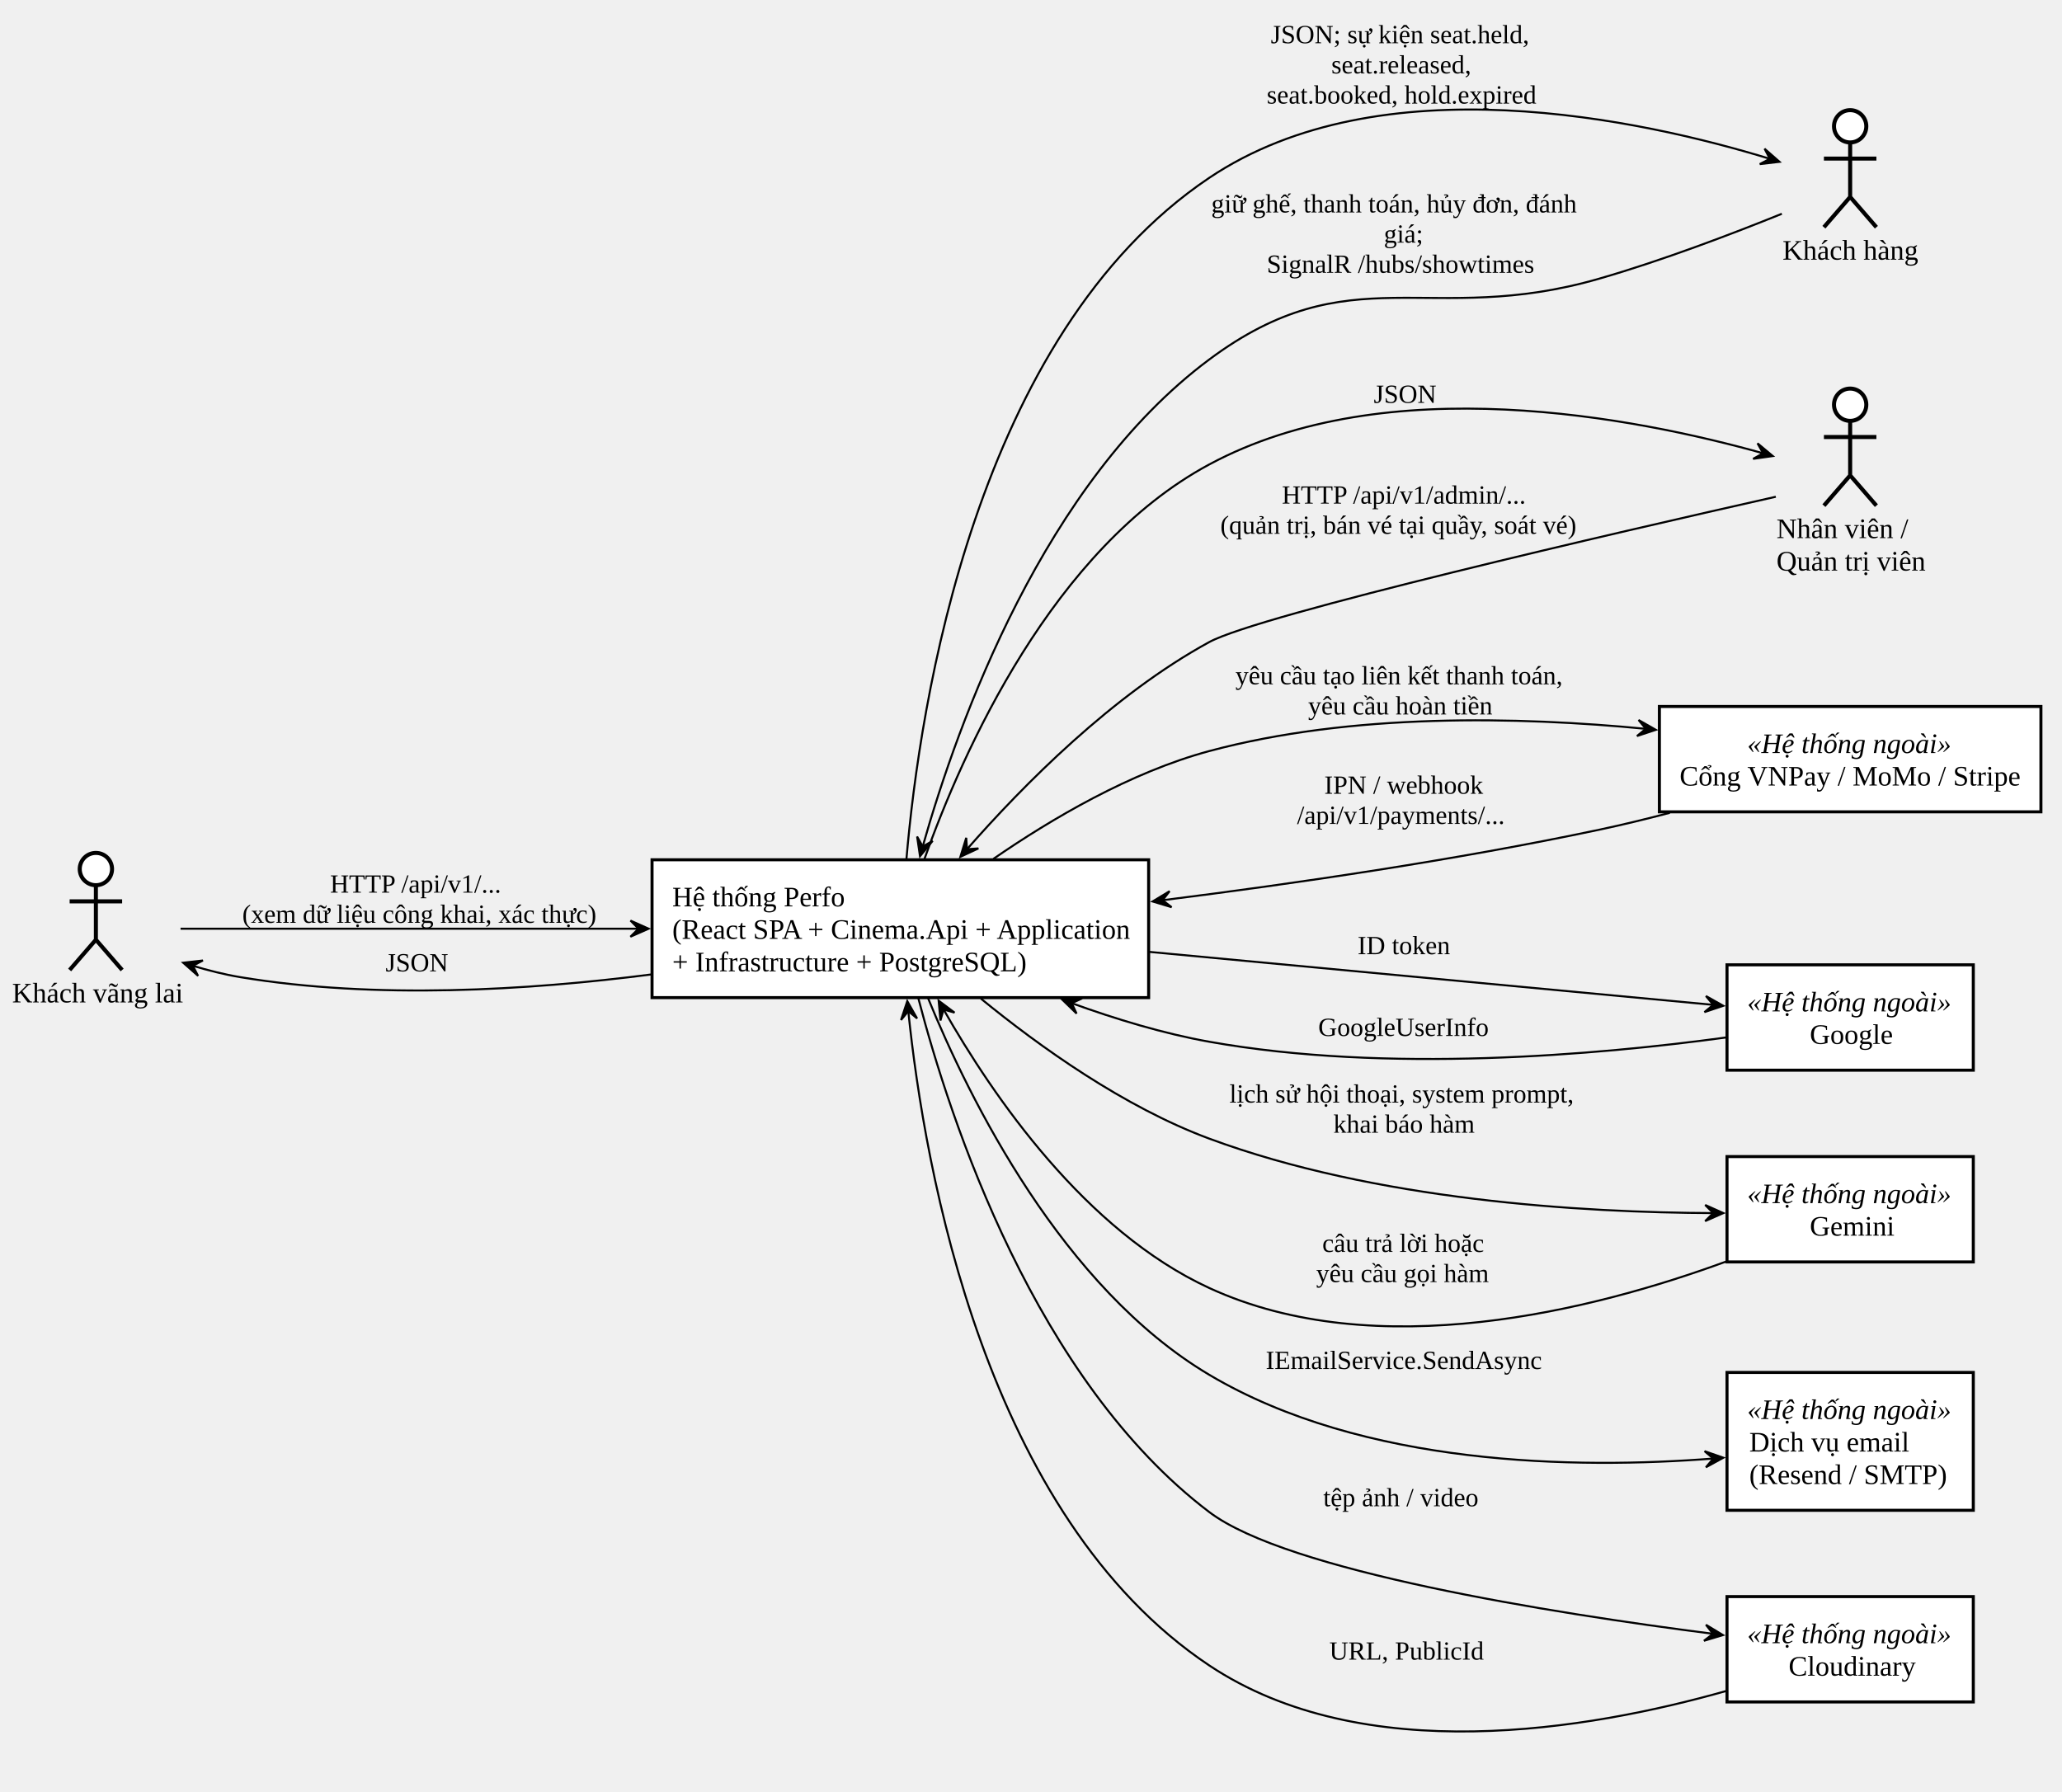
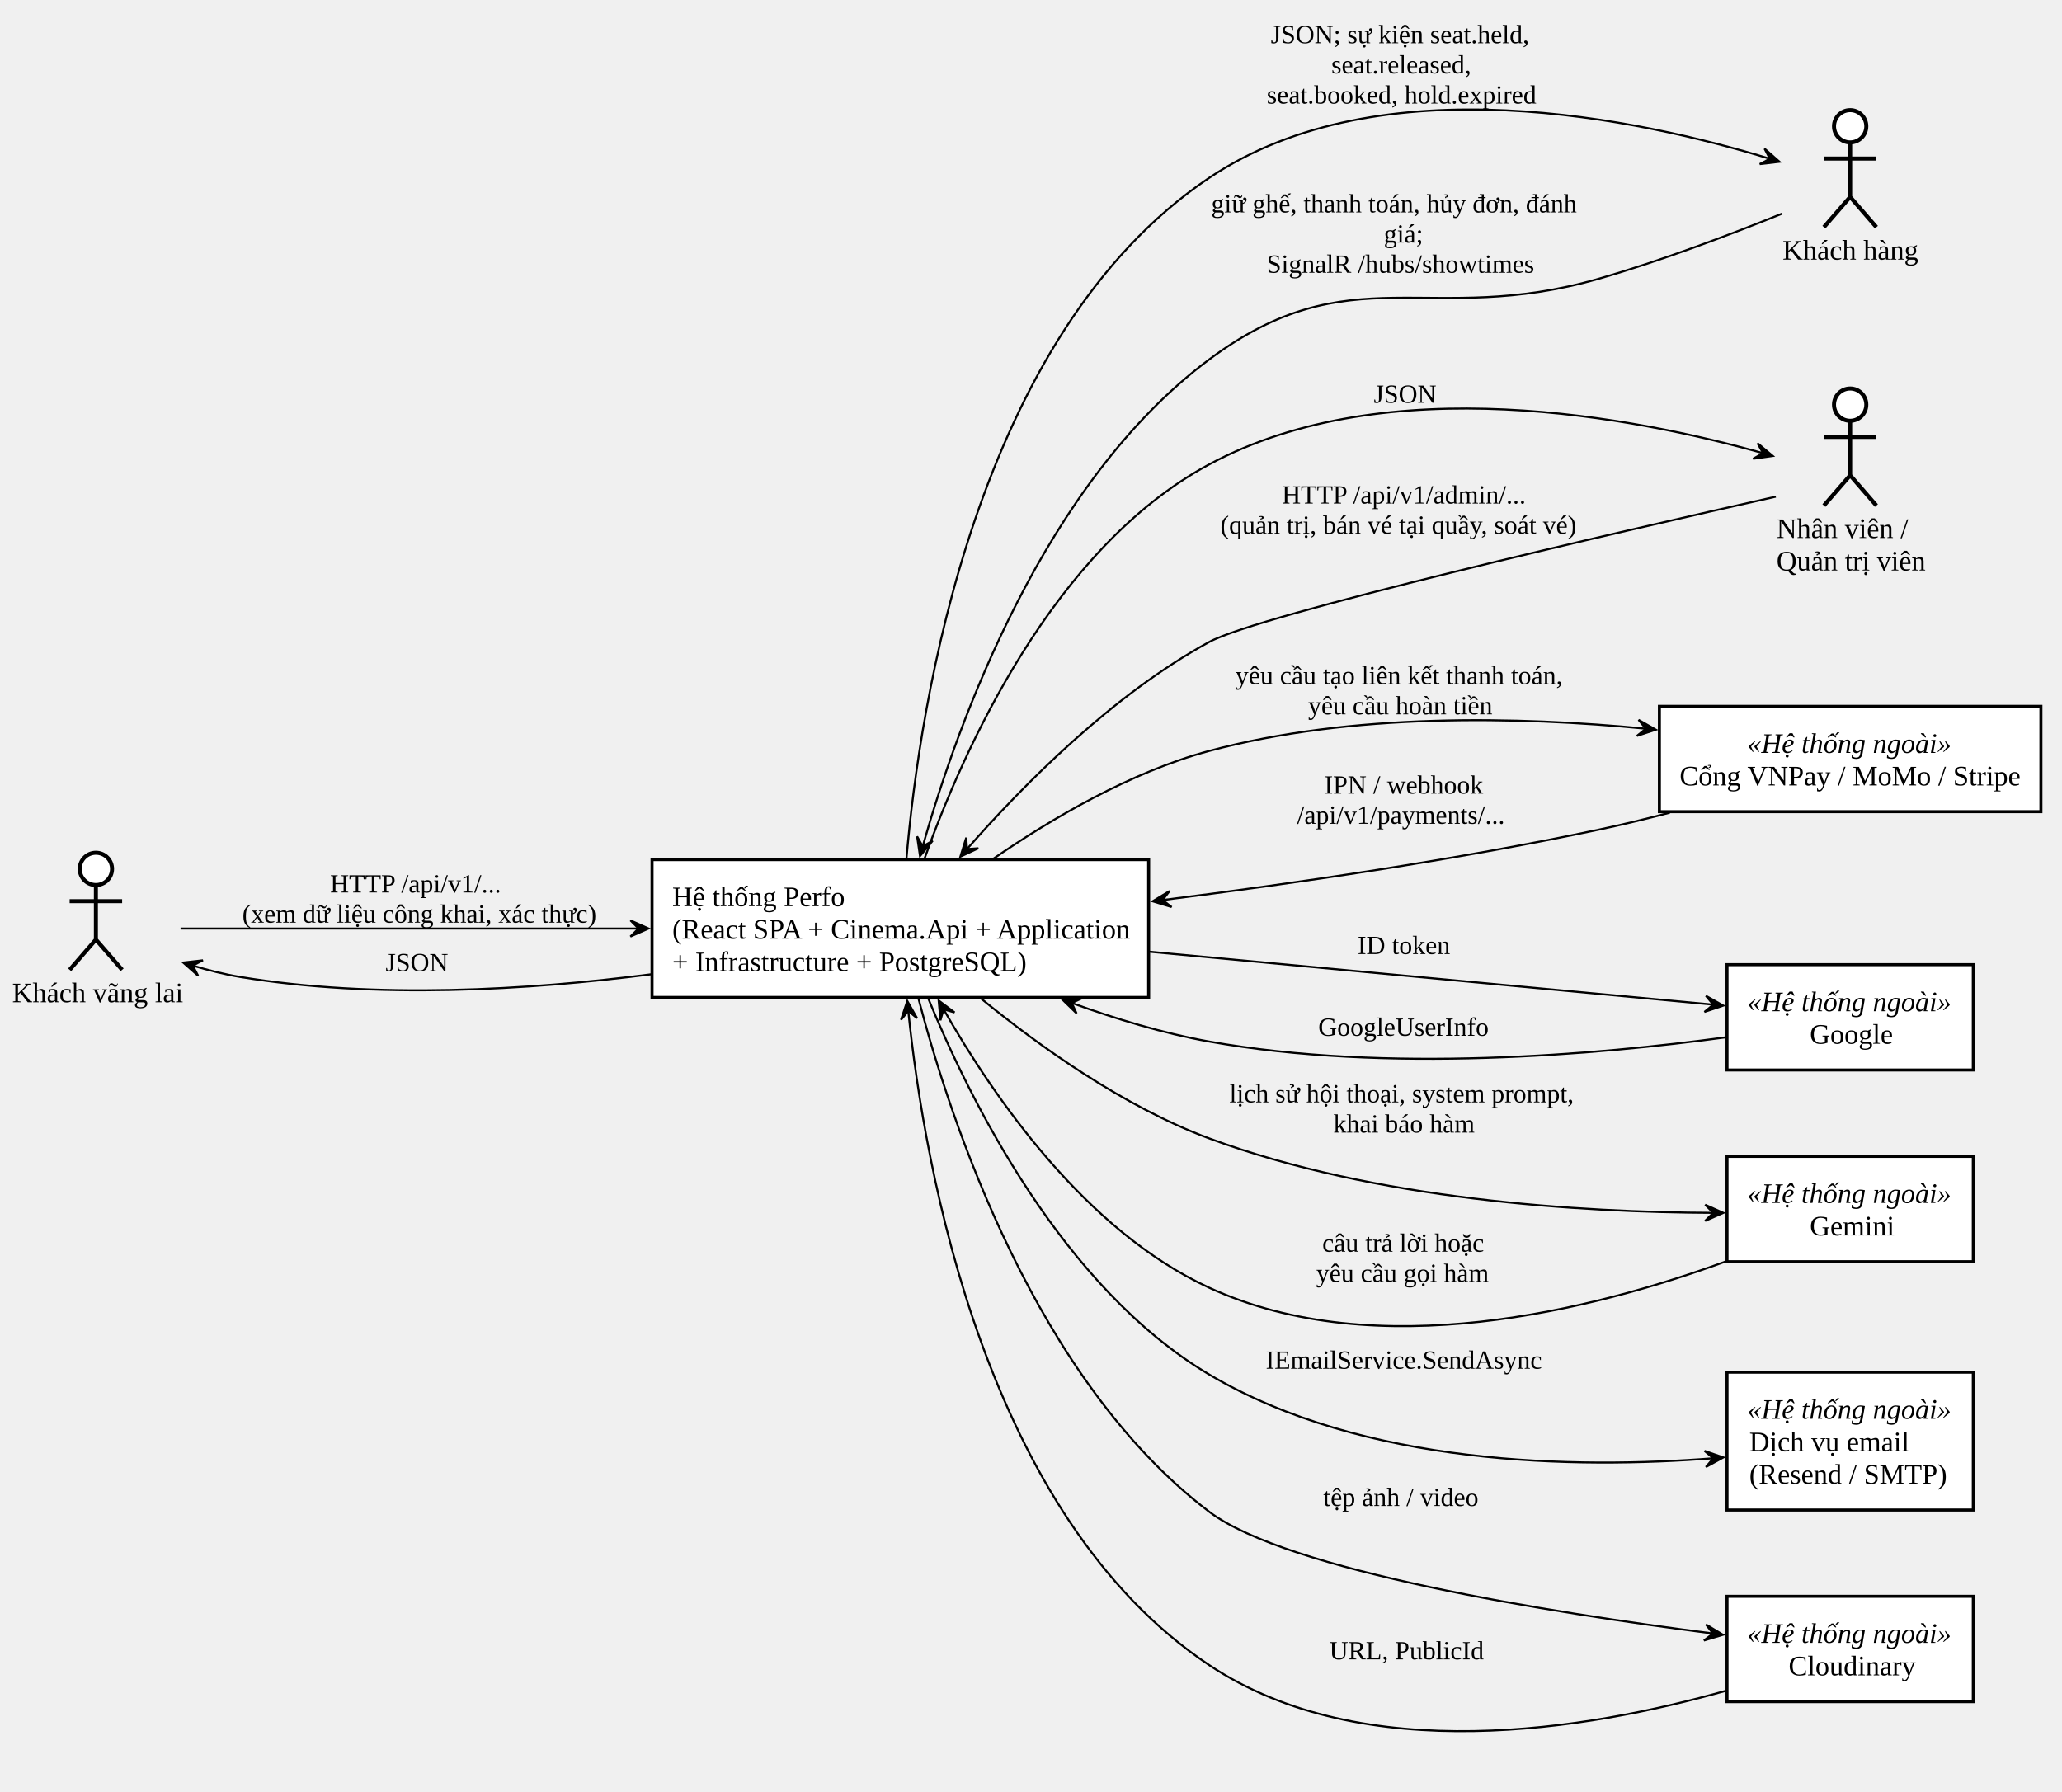
- <svg xmlns="http://www.w3.org/2000/svg" contentScriptType="application/ecmascript" contentStyleType="text/css" height="1387.5px" preserveAspectRatio="none" style="width:1596px;height:1387px;" version="1.1" viewBox="0 0 1596 1387" width="1596.875px" zoomAndPan="magnify">
+ <svg xmlns="http://www.w3.org/2000/svg" height="1387.5" preserveAspectRatio="none" version="1.1" viewBox="0 0 1596 1387" width="1596.875" overflow="hidden">
  <defs />
  <g>
    <ellipse cx="74.219" cy="672.766" fill="#FFFFFF" rx="12.5" ry="12.5" style="stroke: #000000; stroke-width: 3.125;" />
    <path d="M74.219,685.266 L74.219,727.453 M53.906,697.766 L94.531,697.766 M74.219,727.453 L53.906,750.891 M74.219,727.453 L94.531,750.891 " fill="none" style="stroke: #000000; stroke-width: 3.125;" />
    <text fill="#000000" font-family="Times New Roman" font-size="21.875" lengthAdjust="spacingAndGlyphs" textLength="129.688" x="9.375" y="776">Khách vãng lai</text>
    <ellipse cx="1432.031" cy="97.766" fill="#FFFFFF" rx="12.5" ry="12.5" style="stroke: #000000; stroke-width: 3.125;" />
    <path d="M1432.031,110.266 L1432.031,152.453 M1411.719,122.766 L1452.344,122.766 M1432.031,152.453 L1411.719,175.891 M1432.031,152.453 L1452.344,175.891 " fill="none" style="stroke: #000000; stroke-width: 3.125;" />
    <text fill="#000000" font-family="Times New Roman" font-size="21.875" lengthAdjust="spacingAndGlyphs" textLength="104.688" x="1379.688" y="201">Khách hàng</text>
    <ellipse cx="1432.031" cy="313.312" fill="#FFFFFF" rx="12.5" ry="12.5" style="stroke: #000000; stroke-width: 3.125;" />
    <path d="M1432.031,325.812 L1432.031,368 M1411.719,338.312 L1452.344,338.312 M1432.031,368 L1411.719,391.438 M1432.031,368 L1452.344,391.438 " fill="none" style="stroke: #000000; stroke-width: 3.125;" />
    <text fill="#000000" font-family="Times New Roman" font-size="21.875" lengthAdjust="spacingAndGlyphs" textLength="101.562" x="1375" y="416.547">Nhân viên /</text>
    <text fill="#000000" font-family="Times New Roman" font-size="21.875" lengthAdjust="spacingAndGlyphs" textLength="114.062" x="1375" y="441.702">Quản trị viên</text>
    <rect fill="#FFFFFF" height="106.712" style="stroke: #000000; stroke-width: 2.344;" width="384.375" x="504.688" y="665.578" />
    <text fill="#000000" font-family="Times New Roman" font-size="21.875" lengthAdjust="spacingAndGlyphs" textLength="134.375" x="520.312" y="701.625">Hệ thống Perfo</text>
    <text fill="#000000" font-family="Times New Roman" font-size="21.875" lengthAdjust="spacingAndGlyphs" textLength="353.125" x="520.312" y="726.78">(React SPA + Cinema.Api + Application</text>
    <text fill="#000000" font-family="Times New Roman" font-size="21.875" lengthAdjust="spacingAndGlyphs" textLength="282.812" x="520.312" y="751.934">+ Infrastructure + PostgreSQL)</text>
    <rect fill="#FFFFFF" height="81.558" style="stroke: #000000; stroke-width: 2.344;" width="295.312" x="1284.375" y="546.906" />
    <text fill="#000000" font-family="Times New Roman" font-size="21.875" font-style="italic" lengthAdjust="spacingAndGlyphs" textLength="159.375" x="1352.344" y="582.954">«Hệ thống ngoài»</text>
    <text fill="#000000" font-family="Times New Roman" font-size="21.875" lengthAdjust="spacingAndGlyphs" textLength="264.062" x="1300" y="608.108">Cổng VNPay / MoMo / Stripe</text>
    <rect fill="#FFFFFF" height="81.558" style="stroke: #000000; stroke-width: 2.344;" width="190.625" x="1336.719" y="746.906" />
    <text fill="#000000" font-family="Times New Roman" font-size="21.875" font-style="italic" lengthAdjust="spacingAndGlyphs" textLength="159.375" x="1352.344" y="782.954">«Hệ thống ngoài»</text>
    <text fill="#000000" font-family="Times New Roman" font-size="21.875" lengthAdjust="spacingAndGlyphs" textLength="62.5" x="1400.781" y="808.108">Google</text>
    <rect fill="#FFFFFF" height="81.558" style="stroke: #000000; stroke-width: 2.344;" width="190.625" x="1336.719" y="895.344" />
    <text fill="#000000" font-family="Times New Roman" font-size="21.875" font-style="italic" lengthAdjust="spacingAndGlyphs" textLength="159.375" x="1352.344" y="931.391">«Hệ thống ngoài»</text>
    <text fill="#000000" font-family="Times New Roman" font-size="21.875" lengthAdjust="spacingAndGlyphs" textLength="62.5" x="1400.781" y="956.545">Gemini</text>
    <rect fill="#FFFFFF" height="106.712" style="stroke: #000000; stroke-width: 2.344;" width="190.625" x="1336.719" y="1062.453" />
    <text fill="#000000" font-family="Times New Roman" font-size="21.875" font-style="italic" lengthAdjust="spacingAndGlyphs" textLength="159.375" x="1352.344" y="1098.501">«Hệ thống ngoài»</text>
    <text fill="#000000" font-family="Times New Roman" font-size="21.875" lengthAdjust="spacingAndGlyphs" textLength="121.875" x="1353.906" y="1123.655">Dịch vụ email</text>
    <text fill="#000000" font-family="Times New Roman" font-size="21.875" lengthAdjust="spacingAndGlyphs" textLength="156.25" x="1353.906" y="1148.809">(Resend / SMTP)</text>
    <rect fill="#FFFFFF" height="81.558" style="stroke: #000000; stroke-width: 2.344;" width="190.625" x="1336.719" y="1235.969" />
    <text fill="#000000" font-family="Times New Roman" font-size="21.875" font-style="italic" lengthAdjust="spacingAndGlyphs" textLength="159.375" x="1352.344" y="1272.016">«Hệ thống ngoài»</text>
    <text fill="#000000" font-family="Times New Roman" font-size="21.875" lengthAdjust="spacingAndGlyphs" textLength="95.312" x="1384.375" y="1297.17">Cloudinary</text>
    <path d="M139.75,718.938 C222.906,718.938 372.031,718.938 494.859,718.938 " fill="none" id="KVL-SYS" style="stroke: #000000; stroke-width: 1.562;" />
    <polygon fill="#000000" points="502.031,718.938,487.987,712.647,494.219,718.915,487.951,725.147,502.031,718.938" style="stroke: #000000; stroke-width: 1.562;" />
    <text fill="#000000" font-family="Times New Roman" font-size="20.312" lengthAdjust="spacingAndGlyphs" textLength="132.812" x="255.469" y="691.026">HTTP /api/v1/...</text>
    <text fill="#000000" font-family="Times New Roman" font-size="20.312" lengthAdjust="spacingAndGlyphs" textLength="268.75" x="187.5" y="714.384">(xem dữ liệu công khai, xác thực)</text>
    <path d="M504.453,754.312 C408.406,766.719 290.484,773.75 185.938,756.438 C173.703,754.406 161.016,751.203 148.781,747.5 " fill="none" id="SYS-KVL" style="stroke: #000000; stroke-width: 1.562;" />
    <polygon fill="#000000" points="141.781,745.281,153.322,755.461,149.234,747.624,157.071,743.536,141.781,745.281" style="stroke: #000000; stroke-width: 1.562;" />
    <text fill="#000000" font-family="Times New Roman" font-size="20.312" lengthAdjust="spacingAndGlyphs" textLength="46.875" x="298.438" y="751.964">JSON</text>
    <path d="M1379.172,165.484 C1340.703,181.047 1286.453,201.719 1237.5,215.812 C1105.969,253.703 1045.688,196.531 935.938,278.312 C808.266,373.438 741.703,558.078 714.156,655.391 " fill="none" id="KH-SYS" style="stroke: #000000; stroke-width: 1.562;" />
    <polygon fill="#000000" points="712.094,662.828,721.892,650.962,714.193,655.303,709.852,647.604,712.094,662.828" style="stroke: #000000; stroke-width: 1.562;" />
    <text fill="#000000" font-family="Times New Roman" font-size="20.312" lengthAdjust="spacingAndGlyphs" textLength="293.75" x="937.5" y="164.464">giữ ghế, thanh toán, hủy đơn, đánh</text>
    <text fill="#000000" font-family="Times New Roman" font-size="20.312" lengthAdjust="spacingAndGlyphs" textLength="31.25" x="1071.094" y="187.821">giá;</text>
    <text fill="#000000" font-family="Times New Roman" font-size="20.312" lengthAdjust="spacingAndGlyphs" textLength="212.5" x="980.469" y="211.178">SignalR /hubs/showtimes</text>
    <path d="M701.578,665.109 C711.797,545.641 754.953,259.25 935.938,137.688 C1068.859,48.406 1270.547,92.516 1370.281,123.062 " fill="none" id="SYS-KH" style="stroke: #000000; stroke-width: 1.562;" />
    <polygon fill="#000000" points="1377.344,125.266,1365.775,115.118,1369.884,122.943,1362.059,127.052,1377.344,125.266" style="stroke: #000000; stroke-width: 1.562;" />
    <text fill="#000000" font-family="Times New Roman" font-size="20.312" lengthAdjust="spacingAndGlyphs" textLength="201.562" x="983.594" y="33.448">JSON; sự kiện seat.held,</text>
    <text fill="#000000" font-family="Times New Roman" font-size="20.312" lengthAdjust="spacingAndGlyphs" textLength="112.5" x="1030.469" y="56.805">seat.released,</text>
    <text fill="#000000" font-family="Times New Roman" font-size="20.312" lengthAdjust="spacingAndGlyphs" textLength="212.5" x="980.469" y="80.163">seat.booked, hold.expired</text>
    <path d="M1374.5,384.547 C1253.375,411.812 974.703,475.906 935.938,497.062 C861.344,537.766 792.328,607.359 748.141,657.766 " fill="none" id="NV-SYS" style="stroke: #000000; stroke-width: 1.562;" />
    <polygon fill="#000000" points="743.344,663.281,757.294,656.784,748.476,657.391,747.869,648.573,743.344,663.281" style="stroke: #000000; stroke-width: 1.562;" />
    <text fill="#000000" font-family="Times New Roman" font-size="20.312" lengthAdjust="spacingAndGlyphs" textLength="189.062" x="992.188" y="389.87">HTTP /api/v1/admin/...</text>
    <text fill="#000000" font-family="Times New Roman" font-size="20.312" lengthAdjust="spacingAndGlyphs" textLength="284.375" x="944.531" y="413.227">(quản trị, bán vé tại quầy, soát vé)</text>
    <path d="M715.469,665.109 C745.078,581.875 814.75,424.734 935.938,359.562 C1073.703,285.484 1265.734,323.125 1365.109,351.031 " fill="none" id="SYS-NV" style="stroke: #000000; stroke-width: 1.562;" />
    <polygon fill="#000000" points="1372.156,353.047,1360.344,343.183,1364.643,350.906,1356.919,355.205,1372.156,353.047" style="stroke: #000000; stroke-width: 1.562;" />
    <text fill="#000000" font-family="Times New Roman" font-size="20.312" lengthAdjust="spacingAndGlyphs" textLength="46.875" x="1063.281" y="311.87">JSON</text>
    <path d="M768.875,664.891 C813.953,633.797 875.203,597.75 935.938,581.438 C1046.172,551.828 1175.266,554.656 1273.922,564.219 " fill="none" id="SYS-PAY" style="stroke: #000000; stroke-width: 1.562;" />
    <polygon fill="#000000" points="1281.625,564.984,1268.256,557.362,1273.851,564.205,1267.009,569.8,1281.625,564.984" style="stroke: #000000; stroke-width: 1.562;" />
    <text fill="#000000" font-family="Times New Roman" font-size="20.312" lengthAdjust="spacingAndGlyphs" textLength="260.938" x="956.25" y="529.729">yêu cầu tạo liên kết thanh toán,</text>
    <text fill="#000000" font-family="Times New Roman" font-size="20.312" lengthAdjust="spacingAndGlyphs" textLength="148.438" x="1012.5" y="553.087">yêu cầu hoàn tiền</text>
    <path d="M1292.422,629.234 C1274.047,634.062 1255.391,638.594 1237.5,642.375 C1126.641,665.844 1001.391,684.125 899.547,696.922 " fill="none" id="PAY-SYS" style="stroke: #000000; stroke-width: 1.562;" />
    <polygon fill="#000000" points="892.109,697.859,906.846,702.291,899.86,696.877,905.274,689.89,892.109,697.859" style="stroke: #000000; stroke-width: 1.562;" />
    <text fill="#000000" font-family="Times New Roman" font-size="20.312" lengthAdjust="spacingAndGlyphs" textLength="123.438" x="1025" y="614.464">IPN / webhook</text>
    <text fill="#000000" font-family="Times New Roman" font-size="20.312" lengthAdjust="spacingAndGlyphs" textLength="165.625" x="1003.906" y="637.821">/api/v1/payments/...</text>
    <path d="M889.812,736.906 C1029.219,750 1212.766,767.234 1326.125,777.891 " fill="none" id="SYS-GG" style="stroke: #000000; stroke-width: 1.562;" />
    <polygon fill="#000000" points="1333.828,778.609,1320.416,771.063,1326.05,777.874,1319.24,783.508,1333.828,778.609" style="stroke: #000000; stroke-width: 1.562;" />
    <text fill="#000000" font-family="Times New Roman" font-size="20.312" lengthAdjust="spacingAndGlyphs" textLength="71.875" x="1050.781" y="738.667">ID token</text>
    <path d="M1336.219,803.109 C1236.094,816.75 1073.594,830.984 935.938,806.438 C900.547,800.125 863.516,788.906 829.516,776.578 " fill="none" id="GG-SYS" style="stroke: #000000; stroke-width: 1.562;" />
    <polygon fill="#000000" points="822.234,773.891,833.265,784.621,829.564,776.595,837.591,772.894,822.234,773.891" style="stroke: #000000; stroke-width: 1.562;" />
    <text fill="#000000" font-family="Times New Roman" font-size="20.312" lengthAdjust="spacingAndGlyphs" textLength="132.812" x="1020.312" y="801.964">GoogleUserInfo</text>
    <path d="M759.172,773.031 C804.547,810.141 869.891,856.953 935.938,881.438 C1064.609,929.156 1224.047,938.703 1326.5,939.094 " fill="none" id="SYS-GEM" style="stroke: #000000; stroke-width: 1.562;" />
    <polygon fill="#000000" points="1333.859,939.094,1319.815,932.804,1326.047,939.071,1319.779,945.303,1333.859,939.094" style="stroke: #000000; stroke-width: 1.562;" />
    <text fill="#000000" font-family="Times New Roman" font-size="20.312" lengthAdjust="spacingAndGlyphs" textLength="270.312" x="951.562" y="853.526">lịch sử hội thoại, system prompt,</text>
    <text fill="#000000" font-family="Times New Roman" font-size="20.312" lengthAdjust="spacingAndGlyphs" textLength="109.375" x="1032.031" y="876.884">khai báo hàm</text>
    <path d="M1336.094,976.578 C1233.016,1014.359 1065.359,1056.734 935.938,997.062 C840.188,952.922 768.734,849.031 730.344,781.469 " fill="none" id="GEM-SYS" style="stroke: #000000; stroke-width: 1.562;" />
    <polygon fill="#000000" points="726.516,774.672,727.92,789.996,730.327,781.492,738.832,783.899,726.516,774.672" style="stroke: #000000; stroke-width: 1.562;" />
    <text fill="#000000" font-family="Times New Roman" font-size="20.312" lengthAdjust="spacingAndGlyphs" textLength="126.562" x="1023.438" y="969.151">câu trả lời hoặc</text>
    <text fill="#000000" font-family="Times New Roman" font-size="20.312" lengthAdjust="spacingAndGlyphs" textLength="135.938" x="1018.75" y="992.509">yêu cầu gọi hàm</text>
    <path d="M718.234,772.516 C750.469,851.422 822.406,996.797 935.938,1064.25 C1055.453,1135.266 1220.328,1137.328 1326.172,1129.094 " fill="none" id="SYS-MAIL" style="stroke: #000000; stroke-width: 1.562;" />
    <polygon fill="#000000" points="1333.875,1128.469,1319.343,1123.405,1326.089,1129.116,1320.378,1135.862,1333.875,1128.469" style="stroke: #000000; stroke-width: 1.562;" />
    <text fill="#000000" font-family="Times New Roman" font-size="20.312" lengthAdjust="spacingAndGlyphs" textLength="214.062" x="979.688" y="1059.776">IEmailService.SendAsync</text>
    <path d="M710.719,772.469 C735.641,868.25 801.516,1068.5 935.938,1170.5 C996.281,1216.281 1199.844,1248.609 1326.219,1264.828 " fill="none" id="SYS-CLD" style="stroke: #000000; stroke-width: 1.562;" />
    <polygon fill="#000000" points="1333.594,1265.766,1320.429,1257.796,1325.843,1264.783,1318.857,1270.197,1333.594,1265.766" style="stroke: #000000; stroke-width: 1.562;" />
    <text fill="#000000" font-family="Times New Roman" font-size="20.312" lengthAdjust="spacingAndGlyphs" textLength="125" x="1024.219" y="1166.026">tệp ảnh / video</text>
    <path d="M1335.984,1309.078 C1229.359,1339.25 1055.266,1368.828 935.938,1289.25 C762.781,1173.781 715.672,905.688 703.016,782.688 " fill="none" id="CLD-SYS" style="stroke: #000000; stroke-width: 1.562;" />
    <polygon fill="#000000" points="702.25,775.016,697.397,789.619,703.01,782.791,709.838,788.404,702.25,775.016" style="stroke: #000000; stroke-width: 1.562;" />
    <text fill="#000000" font-family="Times New Roman" font-size="20.312" lengthAdjust="spacingAndGlyphs" textLength="115.625" x="1028.906" y="1284.776">URL, PublicId</text>
  </g>
</svg>
